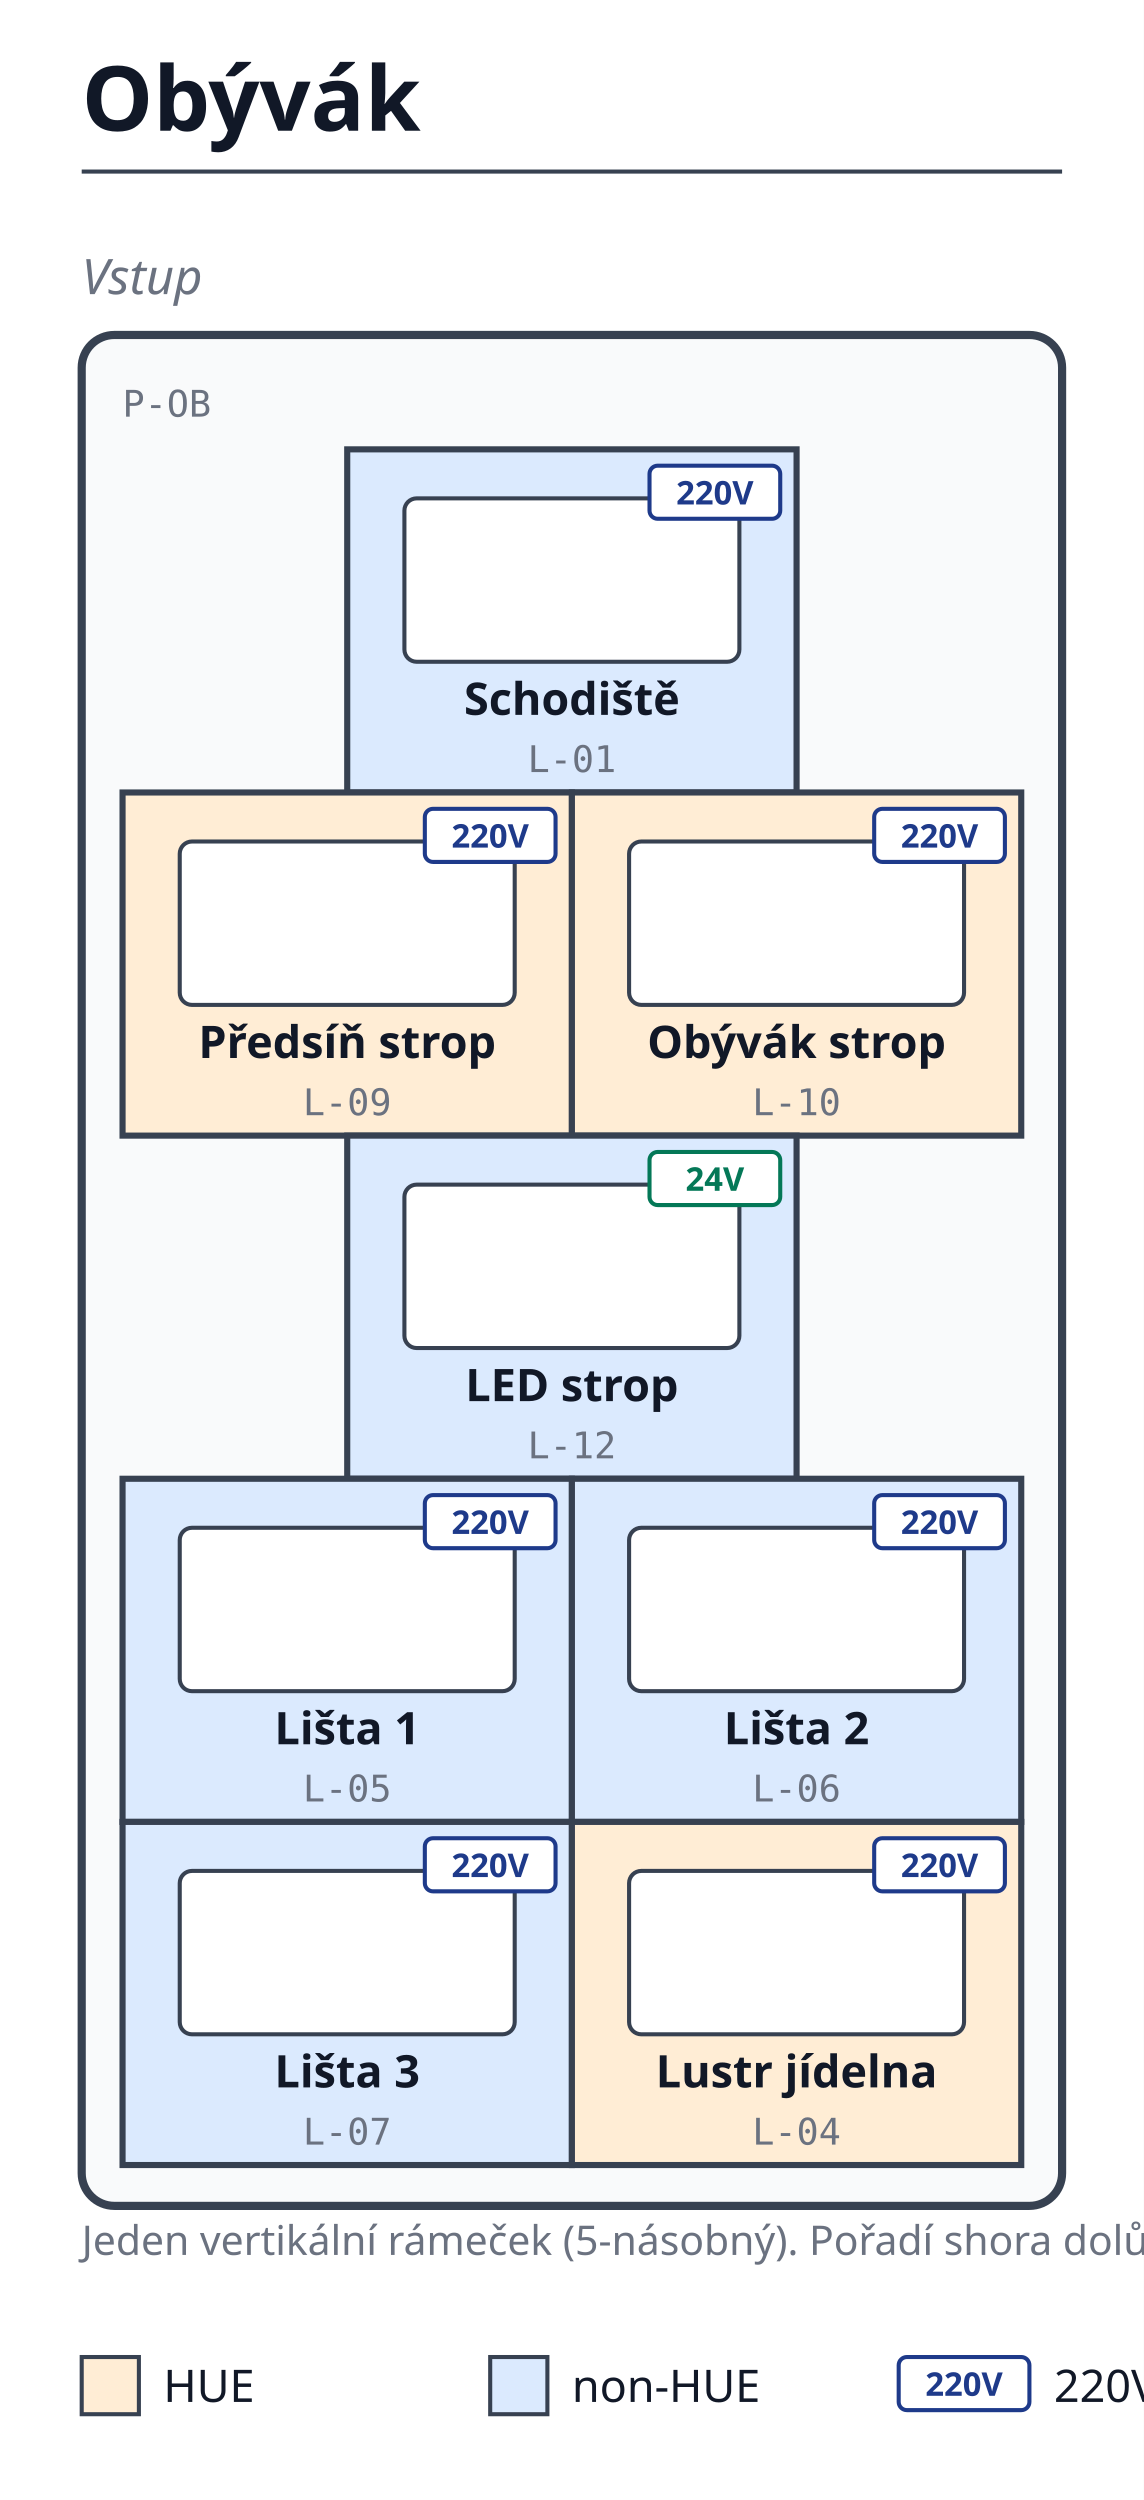
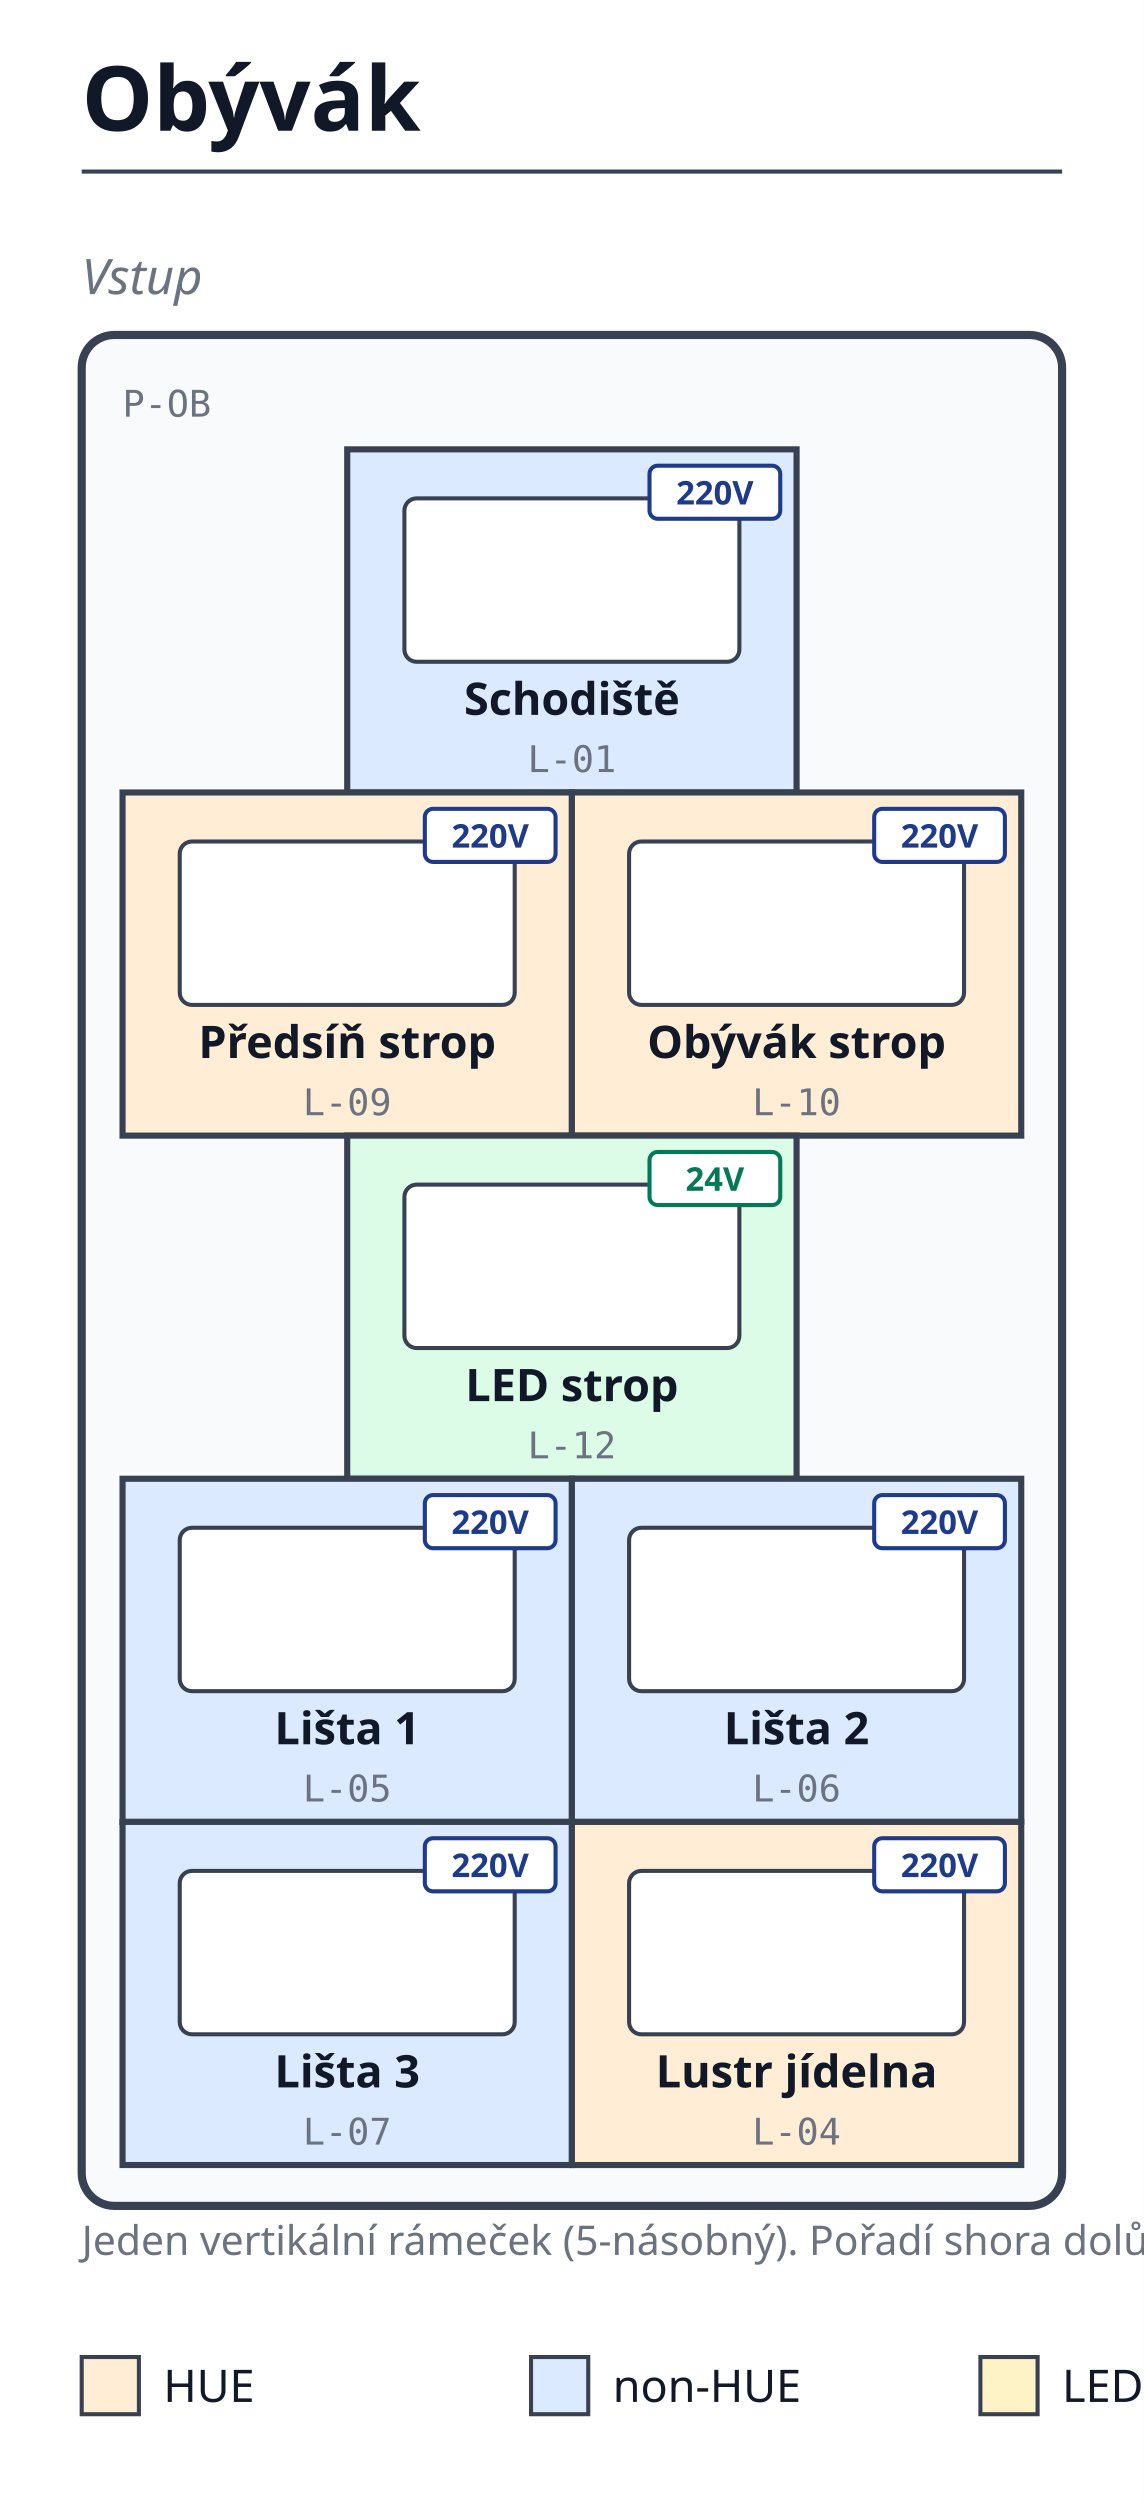
<svg xmlns="http://www.w3.org/2000/svg" viewBox="0 0 280 612" width="280" height="612" font-family="sans-serif">
  <rect width="100%" height="100%" fill="white" />
  <text x="20" y="32" font-size="22" font-weight="700" fill="#111827">Obývák</text>
  <line x1="20" y1="42" x2="260" y2="42" stroke="#374151" stroke-width="1" />
  <text x="20" y="72" font-size="12" font-style="italic" fill="#6b7280">Vstup</text>
  <rect x="20" y="82" width="240" height="458" fill="#f9fafb" stroke="#374151" stroke-width="2" rx="8" ry="8" />
  <rect x="85.0" y="110" width="110" height="84" fill="#dbeafe" stroke="#374151" stroke-width="1.5" />
  <rect x="99.0" y="122" width="82" height="40" fill="white" stroke="#374151" stroke-width="1" rx="3" ry="3" />
  <text x="140.0" y="175" text-anchor="middle" font-family="sans-serif" font-size="11" font-weight="600" fill="#111827">Schodiště</text>
  <text x="140.0" y="189" text-anchor="middle" font-family="monospace" font-size="9" fill="#6b7280">L-01</text>
  <rect x="159.0" y="114" width="32" height="13" fill="white" stroke="#1e3a8a" stroke-width="1" rx="2" ry="2" />
  <text x="175.0" y="123.5" text-anchor="middle" font-family="sans-serif" font-size="8" font-weight="700" fill="#1e3a8a">220V</text>
  <rect x="30.0" y="194" width="110" height="84" fill="#ffedd5" stroke="#374151" stroke-width="1.5" />
  <rect x="44.0" y="206" width="82" height="40" fill="white" stroke="#374151" stroke-width="1" rx="3" ry="3" />
  <text x="85.0" y="259" text-anchor="middle" font-family="sans-serif" font-size="11" font-weight="600" fill="#111827">Předsíň strop</text>
  <text x="85.0" y="273" text-anchor="middle" font-family="monospace" font-size="9" fill="#6b7280">L-09</text>
  <rect x="104.0" y="198" width="32" height="13" fill="white" stroke="#1e3a8a" stroke-width="1" rx="2" ry="2" />
  <text x="120.0" y="207.5" text-anchor="middle" font-family="sans-serif" font-size="8" font-weight="700" fill="#1e3a8a">220V</text>
  <rect x="140.0" y="194" width="110" height="84" fill="#ffedd5" stroke="#374151" stroke-width="1.5" />
  <rect x="154.0" y="206" width="82" height="40" fill="white" stroke="#374151" stroke-width="1" rx="3" ry="3" />
  <text x="195.0" y="259" text-anchor="middle" font-family="sans-serif" font-size="11" font-weight="600" fill="#111827">Obývák strop</text>
  <text x="195.0" y="273" text-anchor="middle" font-family="monospace" font-size="9" fill="#6b7280">L-10</text>
  <rect x="214.0" y="198" width="32" height="13" fill="white" stroke="#1e3a8a" stroke-width="1" rx="2" ry="2" />
  <text x="230.0" y="207.5" text-anchor="middle" font-family="sans-serif" font-size="8" font-weight="700" fill="#1e3a8a">220V</text>
  <line x1="140.0" y1="200" x2="140.0" y2="272" stroke="#374151" stroke-width="1" stroke-dasharray="3,3" />
-   <rect x="85.0" y="278" width="110" height="84" fill="#dbeafe" stroke="#374151" stroke-width="1.5" />
+   <rect x="85.0" y="278" width="110" height="84" fill="#dcfce7" stroke="#374151" stroke-width="1.5" />
  <rect x="99.0" y="290" width="82" height="40" fill="white" stroke="#374151" stroke-width="1" rx="3" ry="3" />
  <text x="140.0" y="343" text-anchor="middle" font-family="sans-serif" font-size="11" font-weight="600" fill="#111827">LED strop</text>
  <text x="140.0" y="357" text-anchor="middle" font-family="monospace" font-size="9" fill="#6b7280">L-12</text>
  <rect x="159.0" y="282" width="32" height="13" fill="white" stroke="#047857" stroke-width="1" rx="2" ry="2" />
  <text x="175.0" y="291.5" text-anchor="middle" font-family="sans-serif" font-size="8" font-weight="700" fill="#047857">24V</text>
  <rect x="30.0" y="362" width="110" height="84" fill="#dbeafe" stroke="#374151" stroke-width="1.5" />
  <rect x="44.0" y="374" width="82" height="40" fill="white" stroke="#374151" stroke-width="1" rx="3" ry="3" />
  <text x="85.0" y="427" text-anchor="middle" font-family="sans-serif" font-size="11" font-weight="600" fill="#111827">Lišta 1</text>
  <text x="85.0" y="441" text-anchor="middle" font-family="monospace" font-size="9" fill="#6b7280">L-05</text>
  <rect x="104.0" y="366" width="32" height="13" fill="white" stroke="#1e3a8a" stroke-width="1" rx="2" ry="2" />
  <text x="120.0" y="375.5" text-anchor="middle" font-family="sans-serif" font-size="8" font-weight="700" fill="#1e3a8a">220V</text>
  <rect x="140.0" y="362" width="110" height="84" fill="#dbeafe" stroke="#374151" stroke-width="1.5" />
  <rect x="154.0" y="374" width="82" height="40" fill="white" stroke="#374151" stroke-width="1" rx="3" ry="3" />
  <text x="195.0" y="427" text-anchor="middle" font-family="sans-serif" font-size="11" font-weight="600" fill="#111827">Lišta 2</text>
  <text x="195.0" y="441" text-anchor="middle" font-family="monospace" font-size="9" fill="#6b7280">L-06</text>
  <rect x="214.0" y="366" width="32" height="13" fill="white" stroke="#1e3a8a" stroke-width="1" rx="2" ry="2" />
  <text x="230.0" y="375.5" text-anchor="middle" font-family="sans-serif" font-size="8" font-weight="700" fill="#1e3a8a">220V</text>
  <line x1="140.0" y1="368" x2="140.0" y2="440" stroke="#374151" stroke-width="1" stroke-dasharray="3,3" />
  <rect x="30.0" y="446" width="110" height="84" fill="#dbeafe" stroke="#374151" stroke-width="1.5" />
  <rect x="44.0" y="458" width="82" height="40" fill="white" stroke="#374151" stroke-width="1" rx="3" ry="3" />
  <text x="85.0" y="511" text-anchor="middle" font-family="sans-serif" font-size="11" font-weight="600" fill="#111827">Lišta 3</text>
  <text x="85.0" y="525" text-anchor="middle" font-family="monospace" font-size="9" fill="#6b7280">L-07</text>
  <rect x="104.0" y="450" width="32" height="13" fill="white" stroke="#1e3a8a" stroke-width="1" rx="2" ry="2" />
  <text x="120.0" y="459.5" text-anchor="middle" font-family="sans-serif" font-size="8" font-weight="700" fill="#1e3a8a">220V</text>
  <rect x="140.0" y="446" width="110" height="84" fill="#ffedd5" stroke="#374151" stroke-width="1.5" />
  <rect x="154.0" y="458" width="82" height="40" fill="white" stroke="#374151" stroke-width="1" rx="3" ry="3" />
  <text x="195.0" y="511" text-anchor="middle" font-family="sans-serif" font-size="11" font-weight="600" fill="#111827">Lustr jídelna</text>
  <text x="195.0" y="525" text-anchor="middle" font-family="monospace" font-size="9" fill="#6b7280">L-04</text>
  <rect x="214.0" y="450" width="32" height="13" fill="white" stroke="#1e3a8a" stroke-width="1" rx="2" ry="2" />
  <text x="230.0" y="459.5" text-anchor="middle" font-family="sans-serif" font-size="8" font-weight="700" fill="#1e3a8a">220V</text>
  <line x1="140.0" y1="452" x2="140.0" y2="524" stroke="#374151" stroke-width="1" stroke-dasharray="3,3" />
  <text x="30" y="102" font-family="monospace" font-size="9" fill="#6b7280">P-OB</text>
  <text x="20" y="552" font-size="10" fill="#6b7280">Jeden vertikální rámeček (5-násobný). Pořadí shora dolů: jednovypínač → dvojvypínač → jednovypínač → dvojvypínač → dvojvypínač.
</text>
  <rect x="20" y="577" width="14" height="14" fill="#ffedd5" stroke="#374151" stroke-width="1" />
  <text x="40" y="588" font-size="11" fill="#111827">HUE</text>
-   <rect x="120" y="577" width="14" height="14" fill="#dbeafe" stroke="#374151" stroke-width="1" />
-   <text x="140" y="588" font-size="11" fill="#111827">non-HUE</text>
-   <rect x="220" y="577" width="32" height="13" fill="white" stroke="#1e3a8a" stroke-width="1" rx="2" ry="2" />
-   <text x="236.0" y="586.5" text-anchor="middle" font-family="sans-serif" font-size="8" font-weight="700" fill="#1e3a8a">220V</text>
-   <text x="258" y="588" font-size="11" fill="#111827">220V</text>
-   <rect x="320" y="577" width="32" height="13" fill="white" stroke="#047857" stroke-width="1" rx="2" ry="2" />
-   <text x="336.0" y="586.5" text-anchor="middle" font-family="sans-serif" font-size="8" font-weight="700" fill="#047857">24V</text>
-   <text x="358" y="588" font-size="11" fill="#111827">24V</text>
+   <rect x="130" y="577" width="14" height="14" fill="#dbeafe" stroke="#374151" stroke-width="1" />
+   <text x="150" y="588" font-size="11" fill="#111827">non-HUE</text>
+   <rect x="240" y="577" width="14" height="14" fill="#fef3c7" stroke="#374151" stroke-width="1" />
+   <text x="260" y="588" font-size="11" fill="#111827">LED-trafo</text>
+   <rect x="350" y="577" width="14" height="14" fill="#dcfce7" stroke="#374151" stroke-width="1" />
+   <text x="370" y="588" font-size="11" fill="#111827">RGBW-PM</text>
+   <rect x="460" y="577" width="32" height="13" fill="white" stroke="#1e3a8a" stroke-width="1" rx="2" ry="2" />
+   <text x="476.0" y="586.5" text-anchor="middle" font-family="sans-serif" font-size="8" font-weight="700" fill="#1e3a8a">220V</text>
+   <text x="498" y="588" font-size="11" fill="#111827">220V</text>
+   <rect x="560" y="577" width="32" height="13" fill="white" stroke="#047857" stroke-width="1" rx="2" ry="2" />
+   <text x="576.0" y="586.5" text-anchor="middle" font-family="sans-serif" font-size="8" font-weight="700" fill="#047857">24V</text>
+   <text x="598" y="588" font-size="11" fill="#111827">24V</text>
</svg>
